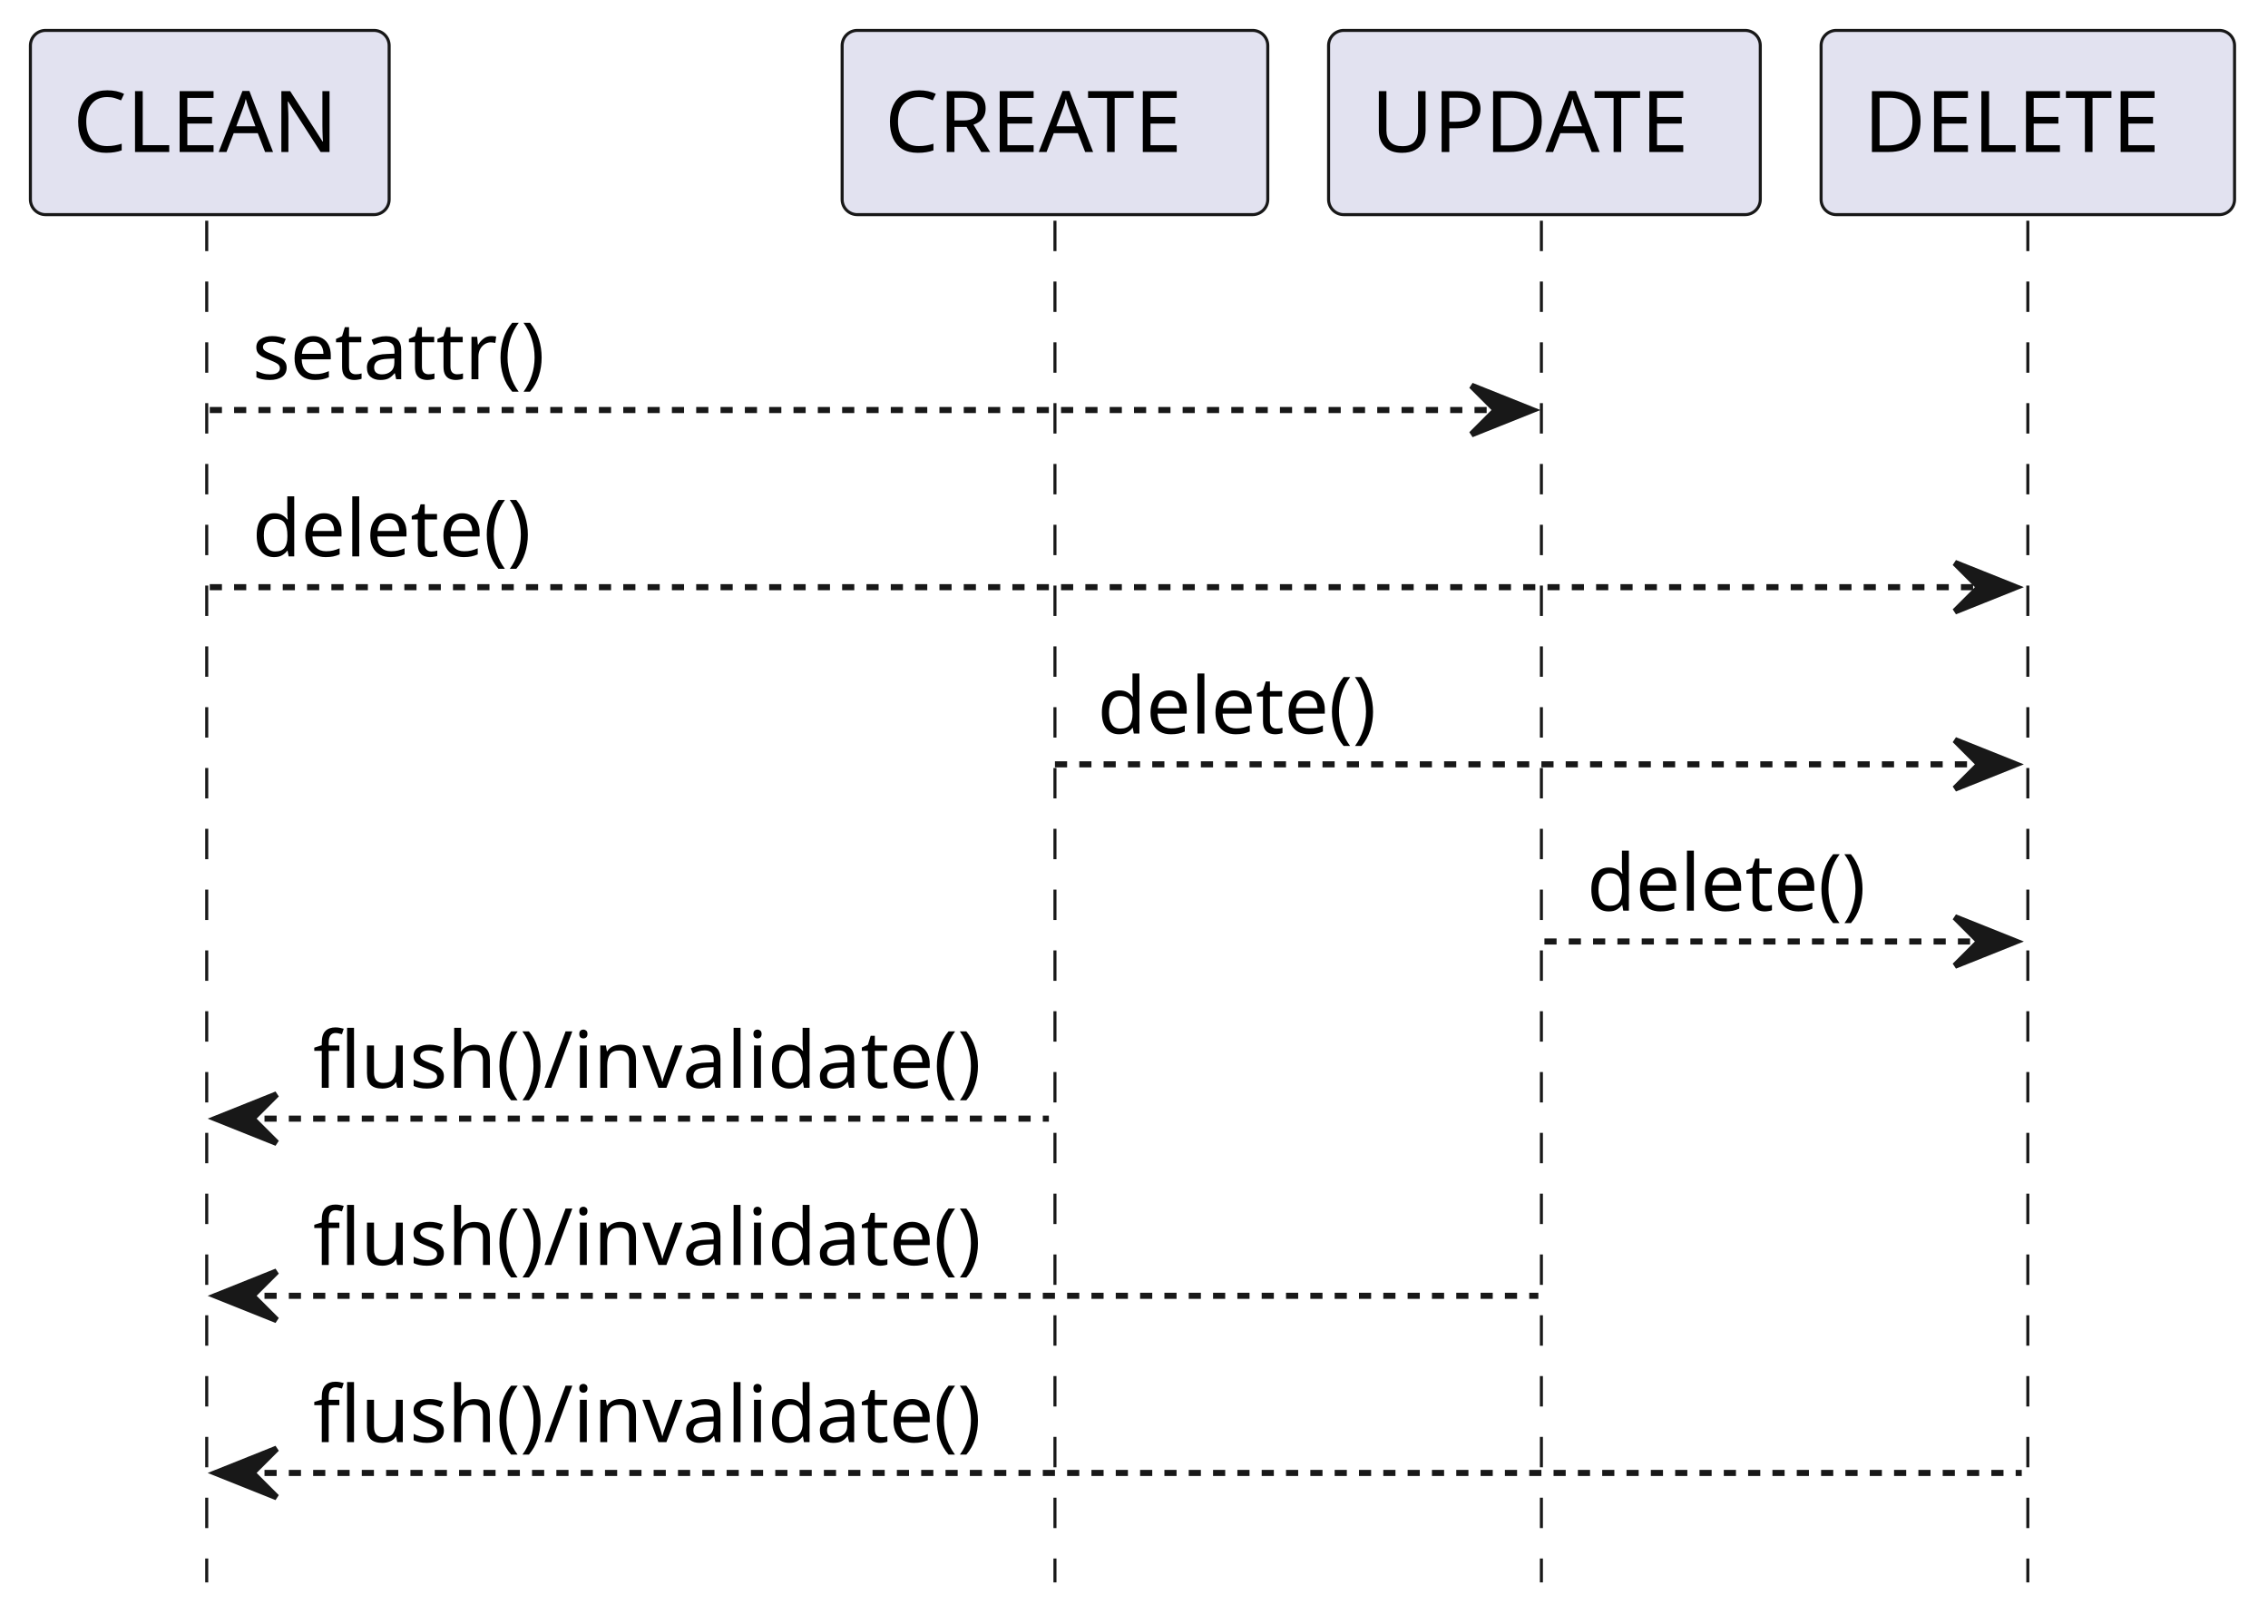
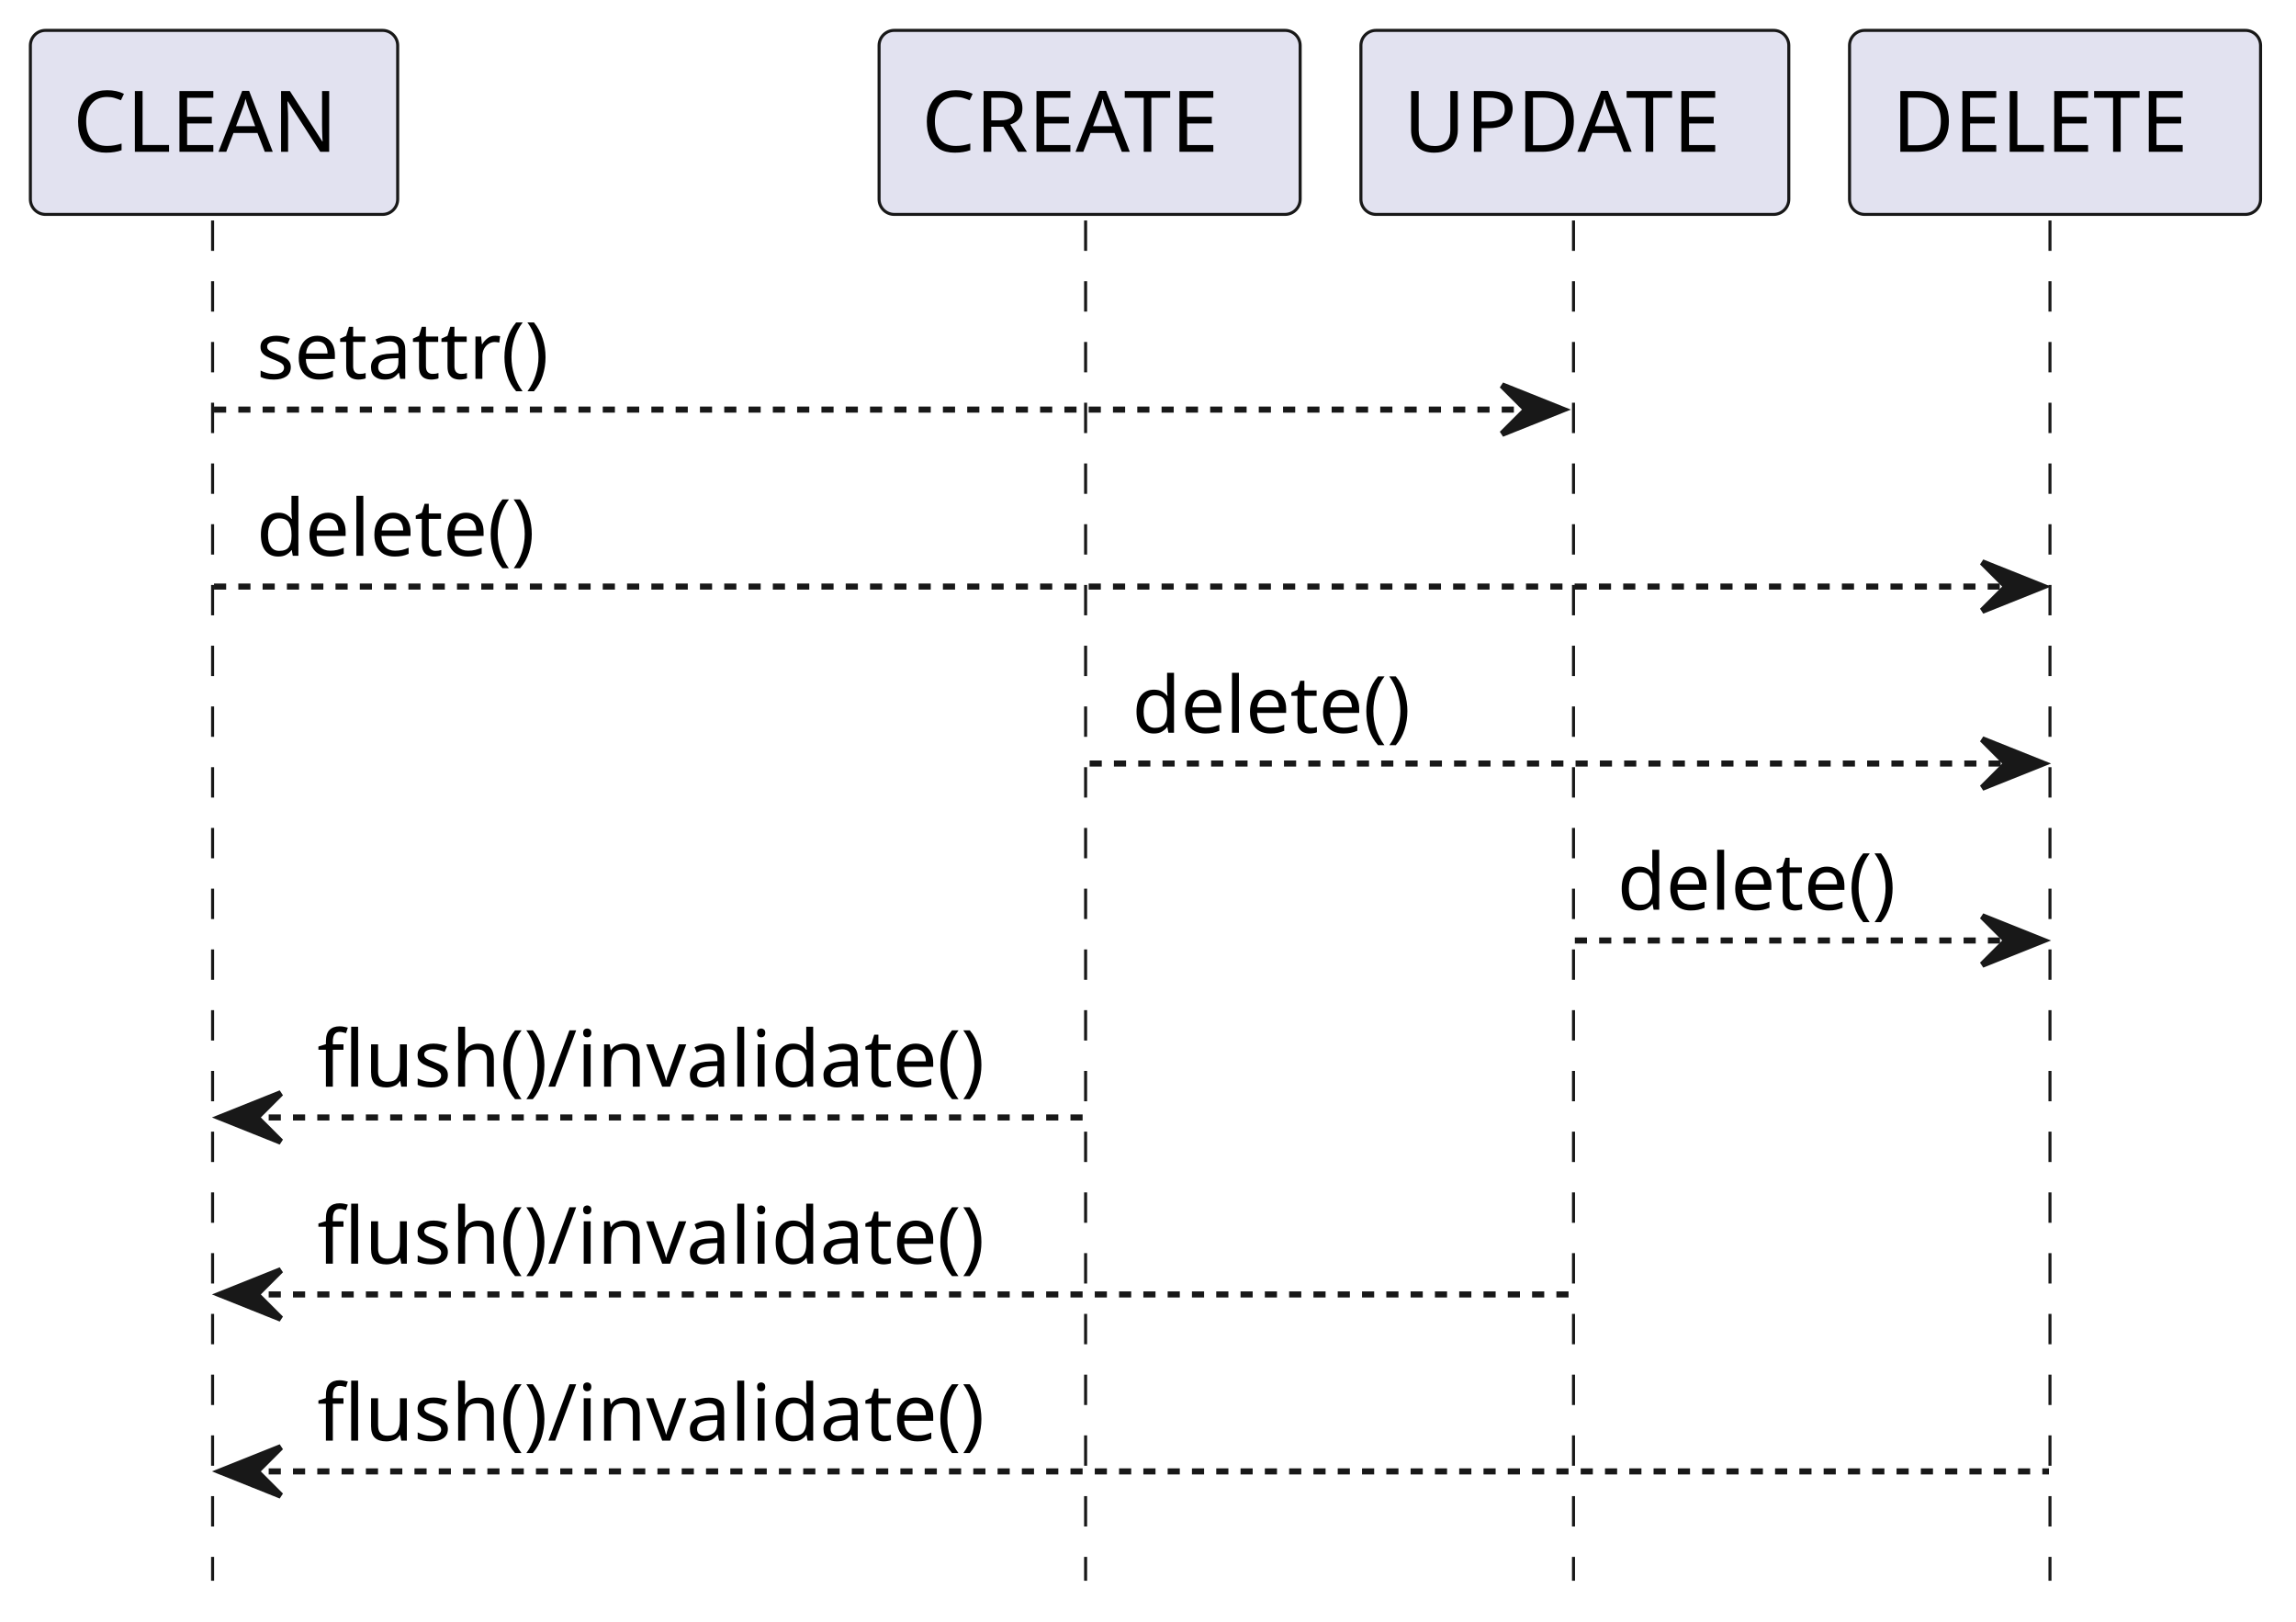
- <svg xmlns="http://www.w3.org/2000/svg" contentStyleType="text/css" height="267px" preserveAspectRatio="none" style="width:373px;height:267px;background:#FFFFFF;" version="1.1" viewBox="0 0 373 267" width="373px" zoomAndPan="magnify">
+ <svg xmlns="http://www.w3.org/2000/svg" contentStyleType="text/css" height="267px" preserveAspectRatio="none" style="width:378px;height:267px;background:#FFFFFF;" version="1.1" viewBox="0 0 378 267" width="378px" zoomAndPan="magnify">
  <defs />
  <g>
-     <line style="stroke:#181818;stroke-width:0.5;stroke-dasharray:5.0,5.0;" x1="34" x2="34" y1="36.297" y2="260.227" />
-     <line style="stroke:#181818;stroke-width:0.5;stroke-dasharray:5.0,5.0;" x1="173.5" x2="173.5" y1="36.297" y2="260.227" />
-     <line style="stroke:#181818;stroke-width:0.5;stroke-dasharray:5.0,5.0;" x1="253.5" x2="253.5" y1="36.297" y2="260.227" />
-     <line style="stroke:#181818;stroke-width:0.5;stroke-dasharray:5.0,5.0;" x1="333.5" x2="333.5" y1="36.297" y2="260.227" />
-     <rect fill="#E2E2F0" height="30.297" rx="2.5" ry="2.5" style="stroke:#181818;stroke-width:0.5;" width="59" x="5" y="5" />
-     <text fill="#000000" font-family="sans-serif" font-size="14" lengthAdjust="spacing" textLength="45" x="12" y="24.995">CLEAN</text>
-     <rect fill="#E2E2F0" height="30.297" rx="2.5" ry="2.5" style="stroke:#181818;stroke-width:0.5;" width="70" x="138.5" y="5" />
-     <text fill="#000000" font-family="sans-serif" font-size="14" lengthAdjust="spacing" textLength="56" x="145.5" y="24.995">CREATE</text>
-     <rect fill="#E2E2F0" height="30.297" rx="2.5" ry="2.5" style="stroke:#181818;stroke-width:0.5;" width="71" x="218.5" y="5" />
-     <text fill="#000000" font-family="sans-serif" font-size="14" lengthAdjust="spacing" textLength="57" x="225.5" y="24.995">UPDATE</text>
-     <rect fill="#E2E2F0" height="30.297" rx="2.5" ry="2.5" style="stroke:#181818;stroke-width:0.5;" width="68" x="299.5" y="5" />
-     <text fill="#000000" font-family="sans-serif" font-size="14" lengthAdjust="spacing" textLength="54" x="306.5" y="24.995">DELETE</text>
-     <polygon fill="#181818" points="242,63.43,252,67.43,242,71.43,246,67.43" style="stroke:#181818;stroke-width:1.0;" />
-     <line style="stroke:#181818;stroke-width:1.0;stroke-dasharray:2.0,2.0;" x1="34.5" x2="248" y1="67.43" y2="67.43" />
-     <text fill="#000000" font-family="sans-serif" font-size="13" lengthAdjust="spacing" textLength="53" x="41.5" y="62.364">setattr()</text>
-     <polygon fill="#181818" points="321.5,92.562,331.5,96.562,321.5,100.562,325.5,96.562" style="stroke:#181818;stroke-width:1.0;" />
-     <line style="stroke:#181818;stroke-width:1.0;stroke-dasharray:2.0,2.0;" x1="34.5" x2="327.5" y1="96.562" y2="96.562" />
-     <text fill="#000000" font-family="sans-serif" font-size="13" lengthAdjust="spacing" textLength="50" x="41.5" y="91.497">delete()</text>
-     <polygon fill="#181818" points="321.5,121.695,331.5,125.695,321.5,129.695,325.5,125.695" style="stroke:#181818;stroke-width:1.0;" />
-     <line style="stroke:#181818;stroke-width:1.0;stroke-dasharray:2.0,2.0;" x1="173.5" x2="327.5" y1="125.695" y2="125.695" />
-     <text fill="#000000" font-family="sans-serif" font-size="13" lengthAdjust="spacing" textLength="50" x="180.5" y="120.629">delete()</text>
-     <polygon fill="#181818" points="321.5,150.828,331.5,154.828,321.5,158.828,325.5,154.828" style="stroke:#181818;stroke-width:1.0;" />
-     <line style="stroke:#181818;stroke-width:1.0;stroke-dasharray:2.0,2.0;" x1="254" x2="327.5" y1="154.828" y2="154.828" />
-     <text fill="#000000" font-family="sans-serif" font-size="13" lengthAdjust="spacing" textLength="50" x="261" y="149.762">delete()</text>
-     <polygon fill="#181818" points="45.5,179.961,35.5,183.961,45.5,187.961,41.5,183.961" style="stroke:#181818;stroke-width:1.0;" />
-     <line style="stroke:#181818;stroke-width:1.0;stroke-dasharray:2.0,2.0;" x1="39.5" x2="172.5" y1="183.961" y2="183.961" />
-     <text fill="#000000" font-family="sans-serif" font-size="13" lengthAdjust="spacing" textLength="115" x="51.5" y="178.895">flush()/invalidate()</text>
-     <polygon fill="#181818" points="45.5,209.094,35.5,213.094,45.5,217.094,41.5,213.094" style="stroke:#181818;stroke-width:1.0;" />
-     <line style="stroke:#181818;stroke-width:1.0;stroke-dasharray:2.0,2.0;" x1="39.5" x2="253" y1="213.094" y2="213.094" />
-     <text fill="#000000" font-family="sans-serif" font-size="13" lengthAdjust="spacing" textLength="115" x="51.5" y="208.028">flush()/invalidate()</text>
-     <polygon fill="#181818" points="45.5,238.227,35.5,242.227,45.5,246.227,41.5,242.227" style="stroke:#181818;stroke-width:1.0;" />
-     <line style="stroke:#181818;stroke-width:1.0;stroke-dasharray:2.0,2.0;" x1="39.5" x2="332.5" y1="242.227" y2="242.227" />
-     <text fill="#000000" font-family="sans-serif" font-size="13" lengthAdjust="spacing" textLength="115" x="51.5" y="237.161">flush()/invalidate()</text>
+     <line style="stroke:#181818;stroke-width:0.5;stroke-dasharray:5.0,5.0;" x1="35" x2="35" y1="36.297" y2="260.227" />
+     <line style="stroke:#181818;stroke-width:0.5;stroke-dasharray:5.0,5.0;" x1="178.728" x2="178.728" y1="36.297" y2="260.227" />
+     <line style="stroke:#181818;stroke-width:0.5;stroke-dasharray:5.0,5.0;" x1="259.052" x2="259.052" y1="36.297" y2="260.227" />
+     <line style="stroke:#181818;stroke-width:0.5;stroke-dasharray:5.0,5.0;" x1="337.496" x2="337.496" y1="36.297" y2="260.227" />
+     <rect fill="#E2E2F0" height="30.297" rx="2.5" ry="2.5" style="stroke:#181818;stroke-width:0.5;" width="60.471" x="5" y="5" />
+     <text fill="#000000" font-family="sans-serif" font-size="14" lengthAdjust="spacing" textLength="46.471" x="12" y="24.995">CLEAN</text>
+     <rect fill="#E2E2F0" height="30.297" rx="2.5" ry="2.5" style="stroke:#181818;stroke-width:0.5;" width="69.323" x="144.728" y="5" />
+     <text fill="#000000" font-family="sans-serif" font-size="14" lengthAdjust="spacing" textLength="55.323" x="151.728" y="24.995">CREATE</text>
+     <rect fill="#E2E2F0" height="30.297" rx="2.5" ry="2.5" style="stroke:#181818;stroke-width:0.5;" width="70.444" x="224.052" y="5" />
+     <text fill="#000000" font-family="sans-serif" font-size="14" lengthAdjust="spacing" textLength="56.444" x="231.052" y="24.995">UPDATE</text>
+     <rect fill="#E2E2F0" height="30.297" rx="2.5" ry="2.5" style="stroke:#181818;stroke-width:0.5;" width="67.669" x="304.496" y="5" />
+     <text fill="#000000" font-family="sans-serif" font-size="14" lengthAdjust="spacing" textLength="53.669" x="311.496" y="24.995">DELETE</text>
+     <polygon fill="#181818" points="247.274,63.43,257.274,67.43,247.274,71.43,251.274,67.43" style="stroke:#181818;stroke-width:1.0;" />
+     <line style="stroke:#181818;stroke-width:1.0;stroke-dasharray:2.0,2.0;" x1="35.235" x2="253.274" y1="67.43" y2="67.43" />
+     <text fill="#000000" font-family="sans-serif" font-size="13" lengthAdjust="spacing" textLength="53.517" x="42.235" y="62.364">setattr()</text>
+     <polygon fill="#181818" points="326.331,92.562,336.331,96.562,326.331,100.562,330.331,96.562" style="stroke:#181818;stroke-width:1.0;" />
+     <line style="stroke:#181818;stroke-width:1.0;stroke-dasharray:2.0,2.0;" x1="35.235" x2="332.331" y1="96.562" y2="96.562" />
+     <text fill="#000000" font-family="sans-serif" font-size="13" lengthAdjust="spacing" textLength="51.099" x="42.235" y="91.497">delete()</text>
+     <polygon fill="#181818" points="326.331,121.695,336.331,125.695,326.331,129.695,330.331,125.695" style="stroke:#181818;stroke-width:1.0;" />
+     <line style="stroke:#181818;stroke-width:1.0;stroke-dasharray:2.0,2.0;" x1="179.39" x2="332.331" y1="125.695" y2="125.695" />
+     <text fill="#000000" font-family="sans-serif" font-size="13" lengthAdjust="spacing" textLength="51.099" x="186.39" y="120.629">delete()</text>
+     <polygon fill="#181818" points="326.331,150.828,336.331,154.828,326.331,158.828,330.331,154.828" style="stroke:#181818;stroke-width:1.0;" />
+     <line style="stroke:#181818;stroke-width:1.0;stroke-dasharray:2.0,2.0;" x1="259.274" x2="332.331" y1="154.828" y2="154.828" />
+     <text fill="#000000" font-family="sans-serif" font-size="13" lengthAdjust="spacing" textLength="51.099" x="266.274" y="149.762">delete()</text>
+     <polygon fill="#181818" points="46.235,179.961,36.235,183.961,46.235,187.961,42.235,183.961" style="stroke:#181818;stroke-width:1.0;" />
+     <line style="stroke:#181818;stroke-width:1.0;stroke-dasharray:2.0,2.0;" x1="40.235" x2="178.39" y1="183.961" y2="183.961" />
+     <text fill="#000000" font-family="sans-serif" font-size="13" lengthAdjust="spacing" textLength="120.155" x="52.235" y="178.895">flush()/invalidate()</text>
+     <polygon fill="#181818" points="46.235,209.094,36.235,213.094,46.235,217.094,42.235,213.094" style="stroke:#181818;stroke-width:1.0;" />
+     <line style="stroke:#181818;stroke-width:1.0;stroke-dasharray:2.0,2.0;" x1="40.235" x2="258.274" y1="213.094" y2="213.094" />
+     <text fill="#000000" font-family="sans-serif" font-size="13" lengthAdjust="spacing" textLength="120.155" x="52.235" y="208.028">flush()/invalidate()</text>
+     <polygon fill="#181818" points="46.235,238.227,36.235,242.227,46.235,246.227,42.235,242.227" style="stroke:#181818;stroke-width:1.0;" />
+     <line style="stroke:#181818;stroke-width:1.0;stroke-dasharray:2.0,2.0;" x1="40.235" x2="337.331" y1="242.227" y2="242.227" />
+     <text fill="#000000" font-family="sans-serif" font-size="13" lengthAdjust="spacing" textLength="120.155" x="52.235" y="237.161">flush()/invalidate()</text>
  </g>
</svg>
